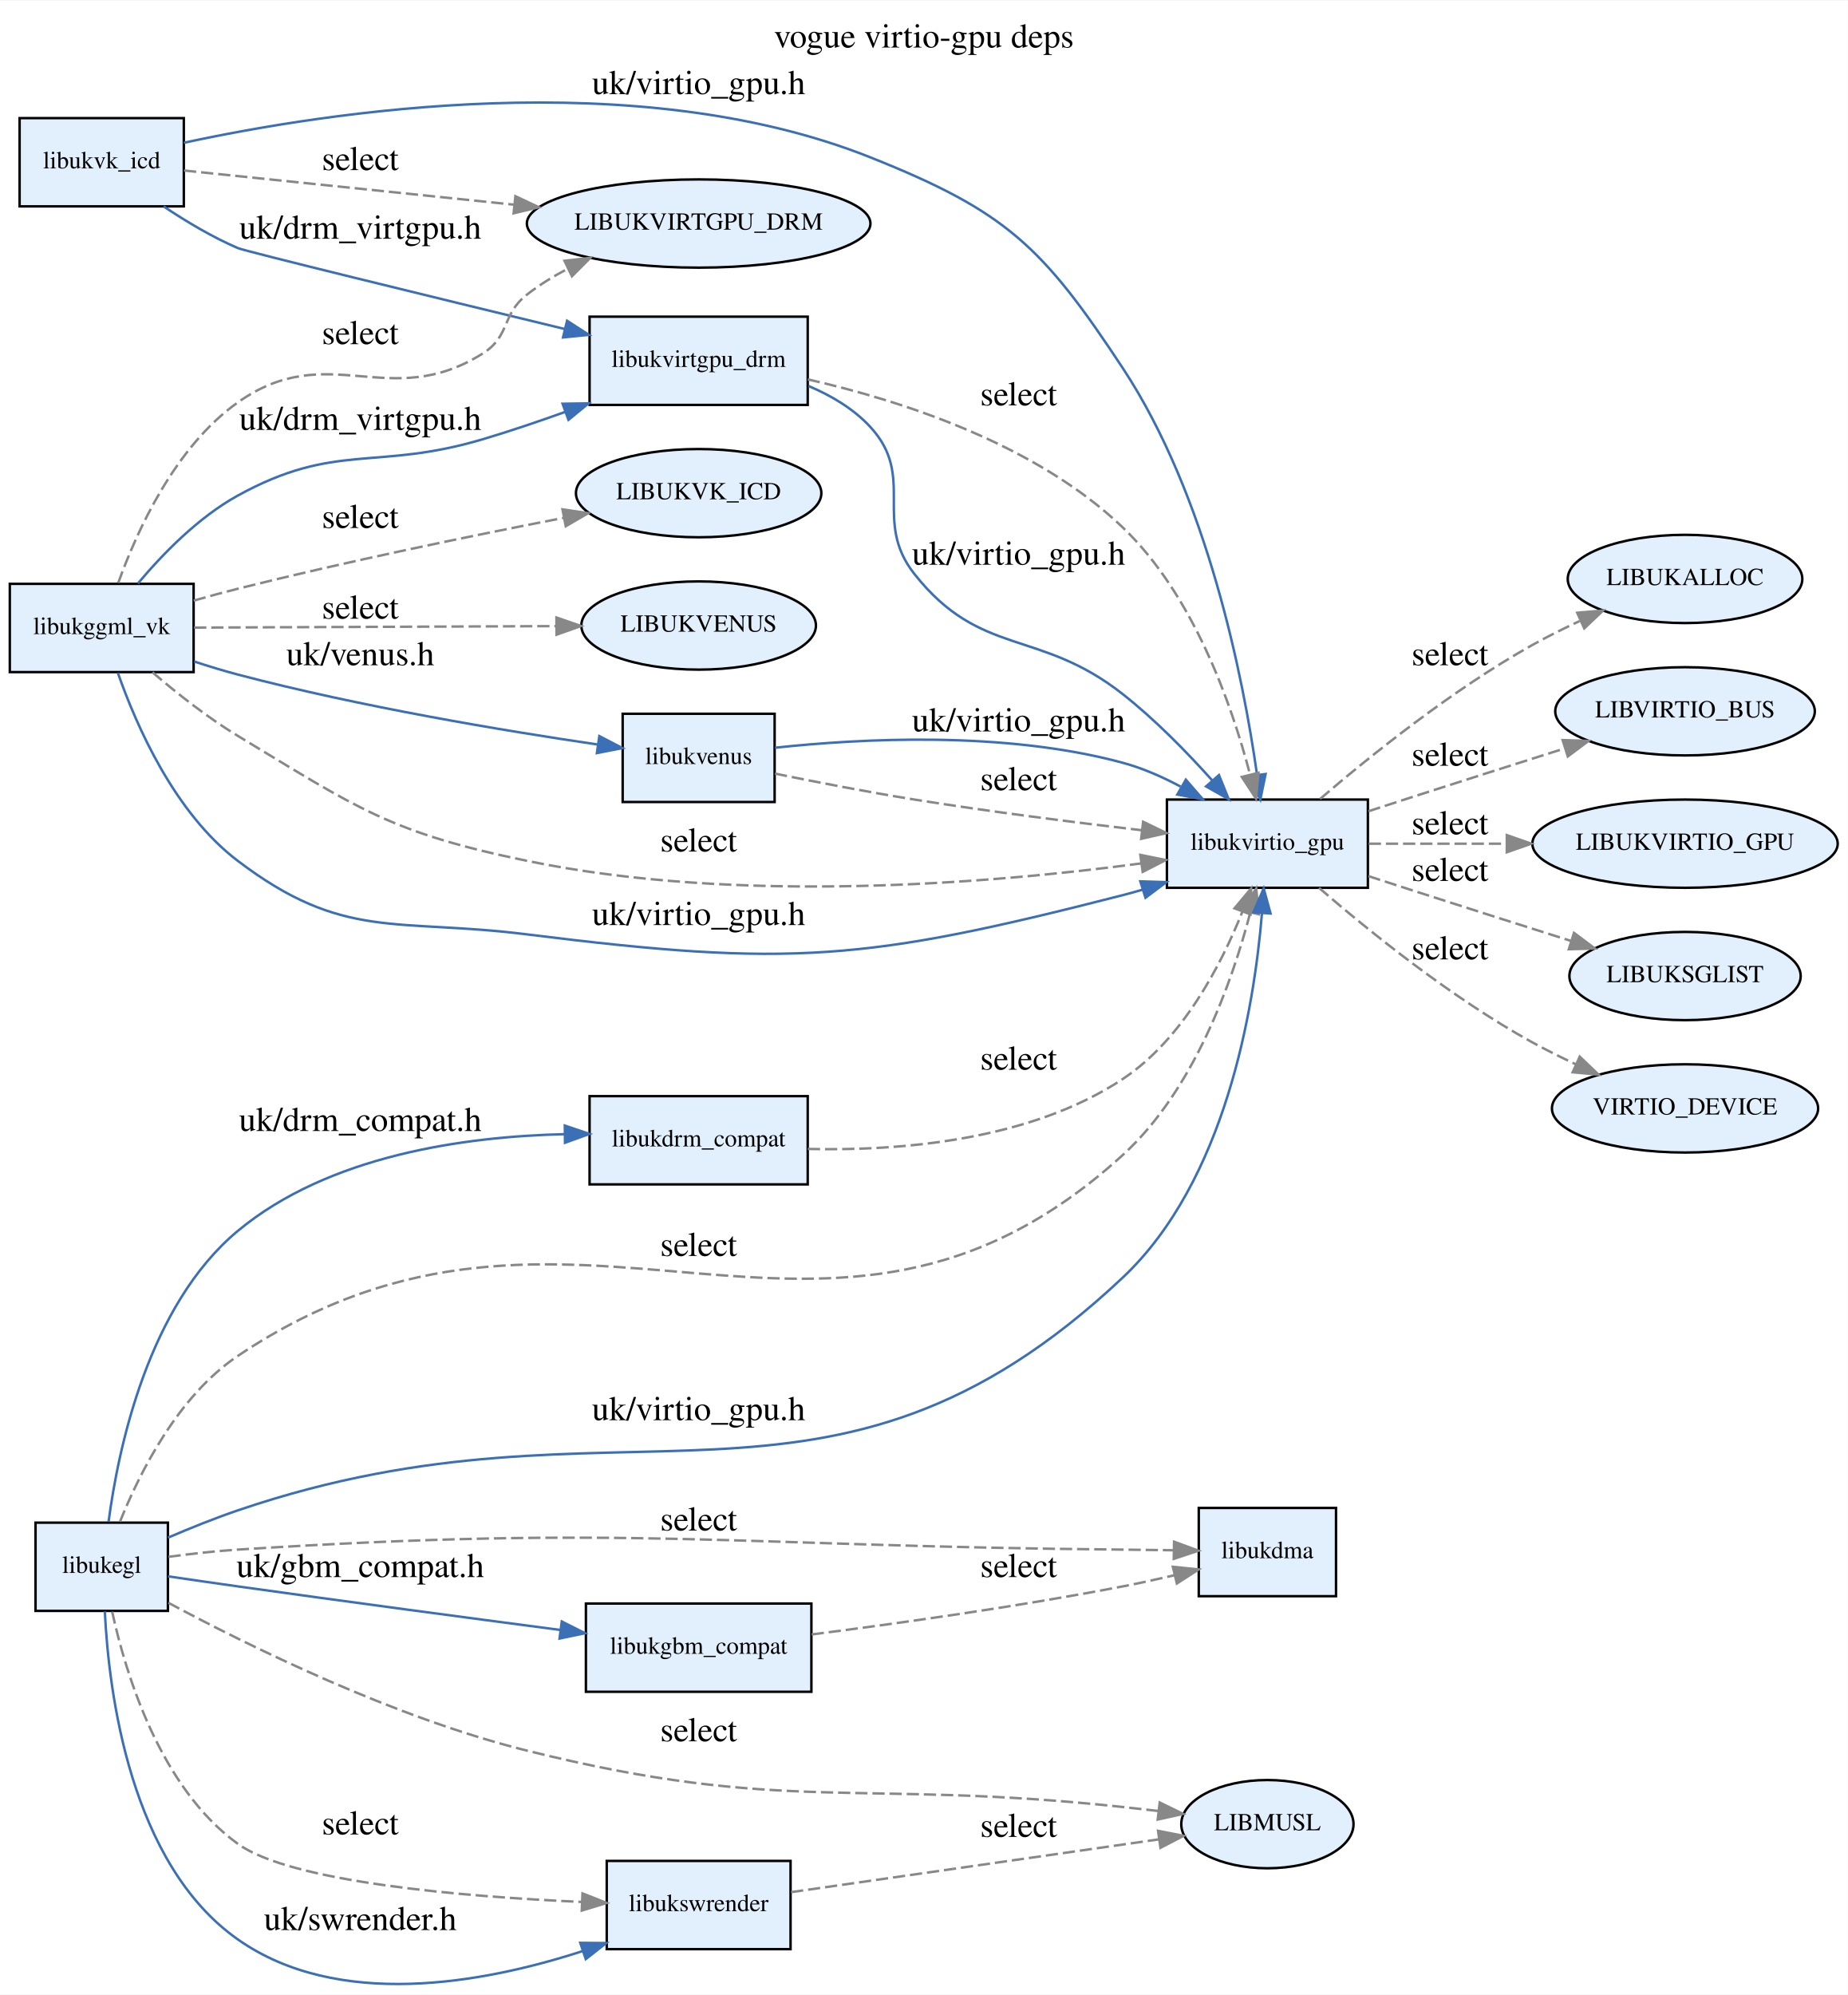
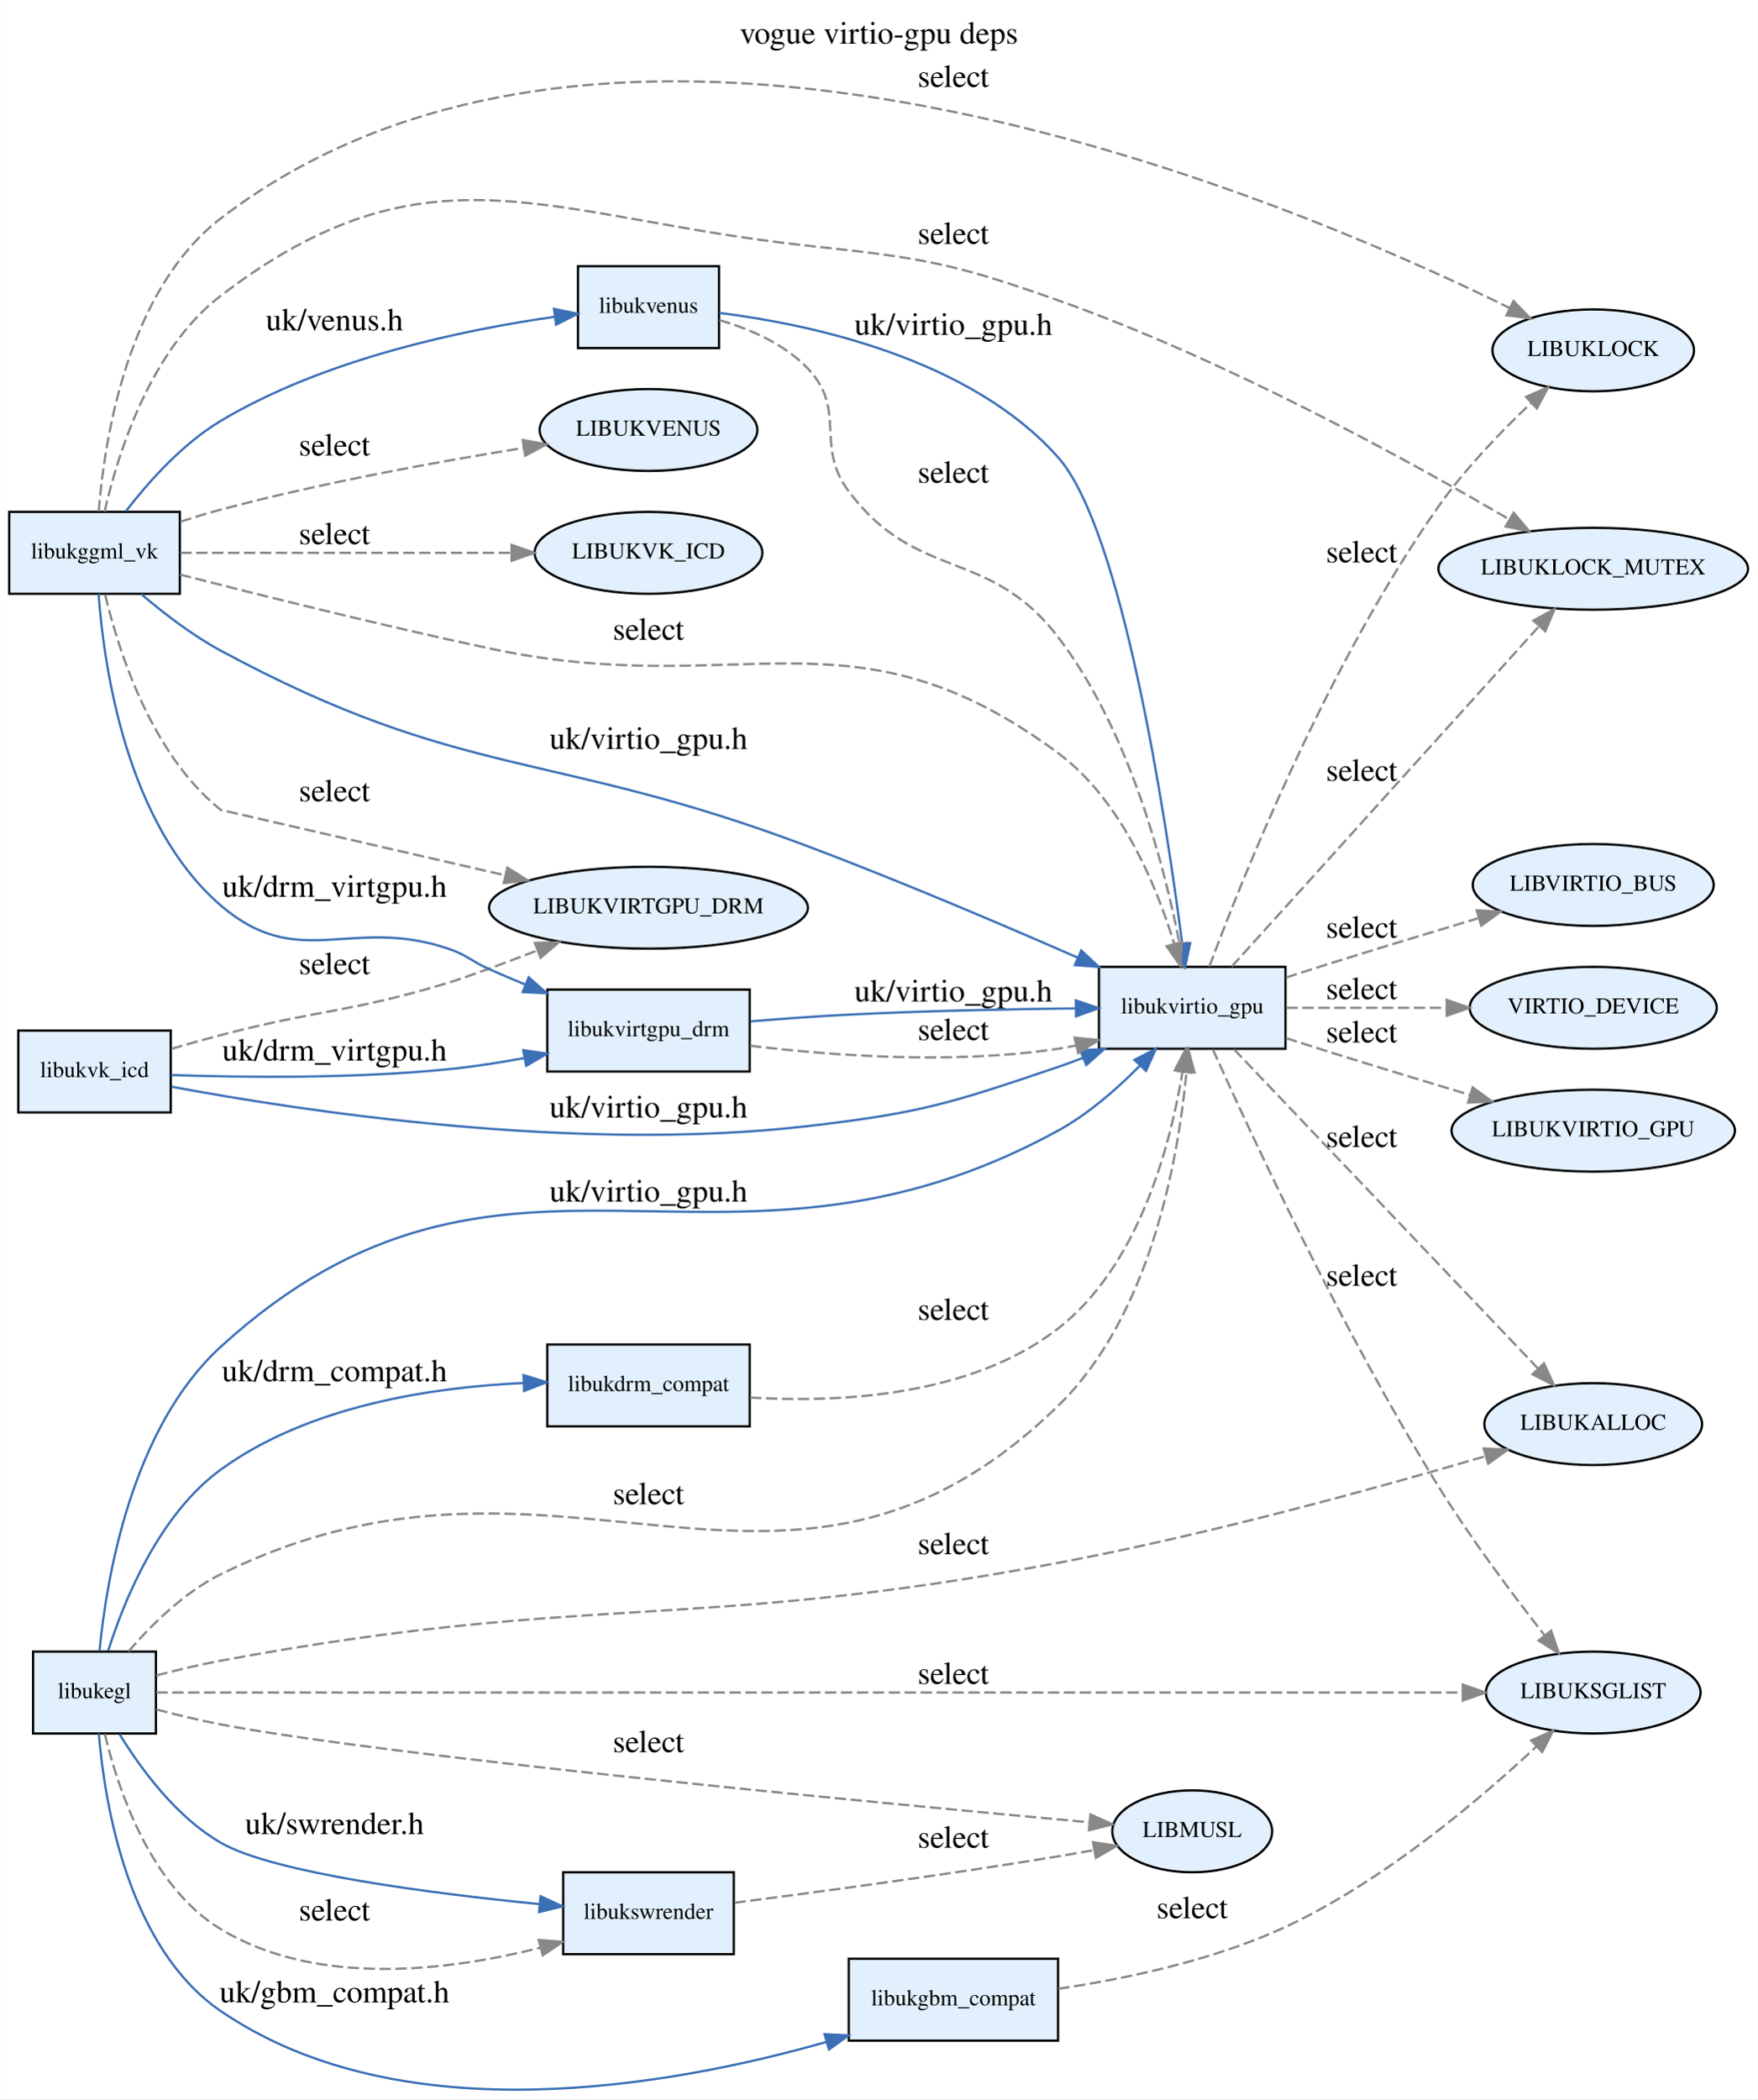
- <svg xmlns="http://www.w3.org/2000/svg" width="754pt" height="814pt" viewBox="0.00 0.00 753.90 813.51">
-   <g id="graph0" class="graph" transform="scale(1 1) rotate(0) translate(4 809.51)">
-     <polygon fill="white" stroke="transparent" points="-4,4 -4,-809.51 749.9,-809.51 749.9,4 -4,4" />
-     <text text-anchor="middle" x="372.95" y="-790.31" font-family="Times,serif" font-size="14.00">vogue virtio-gpu deps</text>
+ <svg xmlns="http://www.w3.org/2000/svg" width="773pt" height="923pt" viewBox="0.00 0.00 772.67 922.72">
+   <g id="graph0" class="graph" transform="scale(1 1) rotate(0) translate(4 918.72)">
+     <polygon fill="white" stroke="transparent" points="-4,4 -4,-918.72 768.67,-918.72 768.67,4 -4,4" />
+     <text text-anchor="middle" x="382.34" y="-899.52" font-family="Times,serif" font-size="14.00">vogue virtio-gpu deps</text>
    <g id="node1" class="node">
-       <polygon fill="#e2f0fd" stroke="black" points="312.05,-518.51 250.05,-518.51 250.05,-482.51 312.05,-482.51 312.05,-518.51" />
-       <text text-anchor="middle" x="281.05" y="-498.01" font-family="Times,serif" font-size="10.00">libukvenus</text>
+       <polygon fill="#e2f0fd" stroke="black" points="561.1,-493.72 479.1,-493.72 479.1,-457.72 561.1,-457.72 561.1,-493.72" />
+       <text text-anchor="middle" x="520.1" y="-473.22" font-family="Times,serif" font-size="10.00">libukvirtio_gpu</text>
+     </g>
+     <g id="node9" class="node">
+       <ellipse fill="#e2f0fd" stroke="black" cx="696.39" cy="-668.72" rx="68.07" ry="18" />
+       <text text-anchor="middle" x="696.39" y="-666.22" font-family="Times,serif" font-size="10.00">LIBUKLOCK_MUTEX</text>
+     </g>
+     <g id="edge23" class="edge">
+       <path fill="none" stroke="#888888" stroke-dasharray="5,2" d="M537.5,-493.88C568.67,-528.39 636.54,-603.56 672.3,-643.15" />
+       <polygon fill="#888888" stroke="#888888" points="670.11,-645.96 679.41,-651.03 675.31,-641.26 670.11,-645.96" />
+       <text text-anchor="middle" x="594.6" y="-575.52" font-family="Times,serif" font-size="14.00">select</text>
+     </g>
+     <g id="node10" class="node">
+       <ellipse fill="#e2f0fd" stroke="black" cx="696.39" cy="-764.72" rx="44.3" ry="18" />
+       <text text-anchor="middle" x="696.39" y="-762.22" font-family="Times,serif" font-size="10.00">LIBUKLOCK</text>
+     </g>
+     <g id="edge22" class="edge">
+       <path fill="none" stroke="#888888" stroke-dasharray="5,2" d="M527.64,-493.89C542.18,-532.94 579.74,-626.92 628.1,-695.72 639.85,-712.43 655.69,-728.89 669.05,-741.54" />
+       <polygon fill="#888888" stroke="#888888" points="666.86,-744.29 676.58,-748.52 671.62,-739.15 666.86,-744.29" />
+       <text text-anchor="middle" x="594.6" y="-671.52" font-family="Times,serif" font-size="14.00">select</text>
+     </g>
+     <g id="node12" class="node">
+       <ellipse fill="#e2f0fd" stroke="black" cx="696.39" cy="-174.72" rx="47.19" ry="18" />
+       <text text-anchor="middle" x="696.39" y="-172.22" font-family="Times,serif" font-size="10.00">LIBUKSGLIST</text>
+     </g>
+     <g id="edge20" class="edge">
+       <path fill="none" stroke="#888888" stroke-dasharray="5,2" d="M529.15,-457.48C545.81,-420.35 586.02,-333.75 628.1,-265.72 642.4,-242.6 660.9,-217.89 674.88,-200.06" />
+       <polygon fill="#888888" stroke="#888888" points="677.88,-201.91 681.34,-191.9 672.39,-197.57 677.88,-201.91" />
+       <text text-anchor="middle" x="594.6" y="-353.52" font-family="Times,serif" font-size="14.00">select</text>
+     </g>
+     <g id="node14" class="node">
+       <ellipse fill="#e2f0fd" stroke="black" cx="696.39" cy="-292.72" rx="47.86" ry="18" />
+       <text text-anchor="middle" x="696.39" y="-290.22" font-family="Times,serif" font-size="10.00">LIBUKALLOC</text>
+     </g>
+     <g id="edge21" class="edge">
+       <path fill="none" stroke="#888888" stroke-dasharray="5,2" d="M538.45,-457.5C569.96,-424.42 636.61,-354.44 672.06,-317.21" />
+       <polygon fill="#888888" stroke="#888888" points="674.77,-319.45 679.13,-309.79 669.7,-314.62 674.77,-319.45" />
+       <text text-anchor="middle" x="594.6" y="-414.52" font-family="Times,serif" font-size="14.00">select</text>
    </g>
    <g id="node15" class="node">
-       <polygon fill="#e2f0fd" stroke="black" points="554.1,-483.51 472.1,-483.51 472.1,-447.51 554.1,-447.51 554.1,-483.51" />
-       <text text-anchor="middle" x="513.1" y="-463.01" font-family="Times,serif" font-size="10.00">libukvirtio_gpu</text>
+       <ellipse fill="#e2f0fd" stroke="black" cx="696.39" cy="-421.72" rx="62.3" ry="18" />
+       <text text-anchor="middle" x="696.39" y="-419.22" font-family="Times,serif" font-size="10.00">LIBUKVIRTIO_GPU</text>
+     </g>
+     <g id="edge17" class="edge">
+       <path fill="none" stroke="#888888" stroke-dasharray="5,2" d="M561.31,-462.41C567.27,-460.48 573.34,-458.53 579.1,-456.72 599.66,-450.26 622.35,-443.38 642.18,-437.44" />
+       <polygon fill="#888888" stroke="#888888" points="643.38,-440.73 651.96,-434.52 641.38,-434.03 643.38,-440.73" />
+       <text text-anchor="middle" x="594.6" y="-460.52" font-family="Times,serif" font-size="14.00">select</text>
+     </g>
+     <g id="node19" class="node">
+       <ellipse fill="#e2f0fd" stroke="black" cx="696.39" cy="-529.72" rx="52.96" ry="18" />
+       <text text-anchor="middle" x="696.39" y="-527.22" font-family="Times,serif" font-size="10.00">LIBVIRTIO_BUS</text>
+     </g>
+     <g id="edge19" class="edge">
+       <path fill="none" stroke="#888888" stroke-dasharray="5,2" d="M561.31,-489.03C567.27,-490.96 573.34,-492.91 579.1,-494.72 600.97,-501.59 625.23,-508.94 645.91,-515.12" />
+       <polygon fill="#888888" stroke="#888888" points="645.17,-518.55 655.75,-518.05 647.17,-511.84 645.17,-518.55" />
+       <text text-anchor="middle" x="594.6" y="-506.52" font-family="Times,serif" font-size="14.00">select</text>
+     </g>
+     <g id="node20" class="node">
+       <ellipse fill="#e2f0fd" stroke="black" cx="696.39" cy="-475.72" rx="54.31" ry="18" />
+       <text text-anchor="middle" x="696.39" y="-473.22" font-family="Times,serif" font-size="10.00">VIRTIO_DEVICE</text>
+     </g>
+     <g id="edge18" class="edge">
+       <path fill="none" stroke="#888888" stroke-dasharray="5,2" d="M561.52,-475.72C582.37,-475.72 608.28,-475.72 631.74,-475.72" />
+       <polygon fill="#888888" stroke="#888888" points="631.97,-479.22 641.97,-475.72 631.97,-472.22 631.97,-479.22" />
+       <text text-anchor="middle" x="594.6" y="-479.52" font-family="Times,serif" font-size="14.00">select</text>
+     </g>
+     <g id="node2" class="node">
+       <ellipse fill="#e2f0fd" stroke="black" cx="520.1" cy="-113.72" rx="35.14" ry="18" />
+       <text text-anchor="middle" x="520.1" y="-111.22" font-family="Times,serif" font-size="10.00">LIBMUSL</text>
+     </g>
+     <g id="node3" class="node">
+       <polygon fill="#e2f0fd" stroke="black" points="461.1,-57.72 369.1,-57.72 369.1,-21.72 461.1,-21.72 461.1,-57.72" />
+       <text text-anchor="middle" x="415.1" y="-37.22" font-family="Times,serif" font-size="10.00">libukgbm_compat</text>
+     </g>
+     <g id="edge7" class="edge">
+       <path fill="none" stroke="#888888" stroke-dasharray="5,2" d="M461.19,-44.52C490.67,-48.87 529.44,-56.98 561.1,-71.72 604.07,-91.73 646.21,-127.42 671.5,-151.08" />
+       <polygon fill="#888888" stroke="#888888" points="669.13,-153.66 678.79,-158.01 673.95,-148.58 669.13,-153.66" />
+       <text text-anchor="middle" x="520.1" y="-75.52" font-family="Times,serif" font-size="14.00">select</text>
+     </g>
+     <g id="node4" class="node">
+       <polygon fill="#e2f0fd" stroke="black" points="325.55,-327.72 236.55,-327.72 236.55,-291.72 325.55,-291.72 325.55,-327.72" />
+       <text text-anchor="middle" x="281.05" y="-307.22" font-family="Times,serif" font-size="10.00">libukdrm_compat</text>
+     </g>
+     <g id="edge1" class="edge">
+       <path fill="none" stroke="#888888" stroke-dasharray="5,2" d="M325.72,-304.4C365.13,-302.03 422.66,-304.91 461.1,-334.72 496.43,-362.12 510.39,-414.74 515.8,-447.38" />
+       <polygon fill="#888888" stroke="#888888" points="512.39,-448.24 517.32,-457.61 519.31,-447.21 512.39,-448.24" />
+       <text text-anchor="middle" x="415.1" y="-338.52" font-family="Times,serif" font-size="14.00">select</text>
+     </g>
+     <g id="node5" class="node">
+       <polygon fill="#e2f0fd" stroke="black" points="71,-465.72 4,-465.72 4,-429.72 71,-429.72 71,-465.72" />
+       <text text-anchor="middle" x="37.5" y="-445.22" font-family="Times,serif" font-size="10.00">libukvk_icd</text>
+     </g>
+     <g id="edge35" class="edge">
+       <path fill="none" stroke="#3b6fb6" d="M71.44,-441.03C128.52,-430.37 249.46,-411.87 351.1,-423.72 401,-429.54 413.52,-433.6 461.1,-449.72 464.66,-450.92 468.29,-452.27 471.92,-453.69" />
+       <polygon fill="#3b6fb6" stroke="#3b6fb6" points="470.87,-457.05 481.45,-457.61 473.53,-450.57 470.87,-457.05" />
+       <text text-anchor="middle" x="281.05" y="-427.52" font-family="Times,serif" font-size="14.00">uk/virtio_gpu.h</text>
+     </g>
+     <g id="node6" class="node">
+       <polygon fill="#e2f0fd" stroke="black" points="325.55,-483.72 236.55,-483.72 236.55,-447.72 325.55,-447.72 325.55,-483.72" />
+       <text text-anchor="middle" x="281.05" y="-463.22" font-family="Times,serif" font-size="10.00">libukvirtgpu_drm</text>
+     </g>
+     <g id="edge34" class="edge">
+       <path fill="none" stroke="#3b6fb6" d="M71.15,-446.17C102.48,-445.1 151.1,-444.53 193,-448.72 203.91,-449.81 215.49,-451.61 226.51,-453.64" />
+       <polygon fill="#3b6fb6" stroke="#3b6fb6" points="225.97,-457.1 236.45,-455.55 227.29,-450.23 225.97,-457.1" />
+       <text text-anchor="middle" x="143" y="-452.52" font-family="Times,serif" font-size="14.00">uk/drm_virtgpu.h</text>
+     </g>
+     <g id="node17" class="node">
+       <ellipse fill="#e2f0fd" stroke="black" cx="281.05" cy="-519.72" rx="70.1" ry="18" />
+       <text text-anchor="middle" x="281.05" y="-517.22" font-family="Times,serif" font-size="10.00">LIBUKVIRTGPU_DRM</text>
+     </g>
+     <g id="edge24" class="edge">
+       <path fill="none" stroke="#888888" stroke-dasharray="5,2" d="M71.27,-457.68C78.41,-459.76 85.94,-461.87 93,-463.72 137.12,-475.26 149.35,-473.5 193,-486.72 200.88,-489.11 216.27,-494.82 231.95,-500.83" />
+       <polygon fill="#888888" stroke="#888888" points="231.09,-504.25 241.68,-504.59 233.61,-497.72 231.09,-504.25" />
+       <text text-anchor="middle" x="143" y="-490.52" font-family="Times,serif" font-size="14.00">select</text>
+     </g>
+     <g id="edge16" class="edge">
+       <path fill="none" stroke="#888888" stroke-dasharray="5,2" d="M325.72,-459.05C362.13,-454.62 415.26,-450.77 461.1,-457.72 463.75,-458.12 466.44,-458.62 469.14,-459.19" />
+       <polygon fill="#888888" stroke="#888888" points="468.36,-462.6 478.9,-461.55 470,-455.8 468.36,-462.6" />
+       <text text-anchor="middle" x="415.1" y="-461.52" font-family="Times,serif" font-size="14.00">select</text>
+     </g>
+     <g id="edge33" class="edge">
+       <path fill="none" stroke="#3b6fb6" d="M325.86,-469.76C339.68,-470.9 355.02,-472.01 369.1,-472.72 402.23,-474.38 439.52,-475.13 468.64,-475.47" />
+       <polygon fill="#3b6fb6" stroke="#3b6fb6" points="468.93,-478.97 478.97,-475.57 469.01,-471.97 468.93,-478.97" />
+       <text text-anchor="middle" x="415.1" y="-478.52" font-family="Times,serif" font-size="14.00">uk/virtio_gpu.h</text>
+     </g>
+     <g id="node7" class="node">
+       <ellipse fill="#e2f0fd" stroke="black" cx="281.05" cy="-729.72" rx="47.86" ry="18" />
+       <text text-anchor="middle" x="281.05" y="-727.22" font-family="Times,serif" font-size="10.00">LIBUKVENUS</text>
+     </g>
+     <g id="node8" class="node">
+       <polygon fill="#e2f0fd" stroke="black" points="312.05,-801.72 250.05,-801.72 250.05,-765.72 312.05,-765.72 312.05,-801.72" />
+       <text text-anchor="middle" x="281.05" y="-781.22" font-family="Times,serif" font-size="10.00">libukvenus</text>
+     </g>
+     <g id="edge15" class="edge">
+       <path fill="none" stroke="#888888" stroke-dasharray="5,2" d="M312.19,-778.04C325.67,-774.1 340.82,-767.54 351.1,-756.72 368.53,-738.38 353.95,-722.98 369.1,-702.72 398.94,-662.84 430.86,-678.3 461.1,-638.72 492.42,-597.73 507.82,-538.38 514.57,-503.75" />
+       <polygon fill="#888888" stroke="#888888" points="518.02,-504.32 516.39,-493.85 511.14,-503.05 518.02,-504.32" />
+       <text text-anchor="middle" x="415.1" y="-706.52" font-family="Times,serif" font-size="14.00">select</text>
+     </g>
+     <g id="edge32" class="edge">
+       <path fill="none" stroke="#3b6fb6" d="M312.23,-781.18C352.27,-776.16 422.37,-761.31 461.1,-717.72 489.27,-686.01 508.35,-560.59 515.71,-503.85" />
+       <polygon fill="#3b6fb6" stroke="#3b6fb6" points="519.2,-504.14 516.99,-493.78 512.26,-503.26 519.2,-504.14" />
+       <text text-anchor="middle" x="415.1" y="-771.52" font-family="Times,serif" font-size="14.00">uk/virtio_gpu.h</text>
+     </g>
+     <g id="node11" class="node">
+       <polygon fill="#e2f0fd" stroke="black" points="75,-693.72 0,-693.72 0,-657.72 75,-657.72 75,-693.72" />
+       <text text-anchor="middle" x="37.5" y="-673.22" font-family="Times,serif" font-size="10.00">libukggml_vk</text>
+     </g>
+     <g id="edge9" class="edge">
+       <path fill="none" stroke="#888888" stroke-dasharray="5,2" d="M75.04,-666.18C109.86,-657.25 163.83,-643.79 211,-633.72 321.53,-610.12 370.28,-654.98 461.1,-587.72 488.75,-567.24 504.31,-529.7 512.2,-503.77" />
+       <polygon fill="#888888" stroke="#888888" points="515.58,-504.69 514.95,-494.12 508.85,-502.78 515.58,-504.69" />
+       <text text-anchor="middle" x="281.05" y="-637.52" font-family="Times,serif" font-size="14.00">select</text>
+     </g>
+     <g id="edge29" class="edge">
+       <path fill="none" stroke="#3b6fb6" d="M58.03,-657.59C67.93,-649.14 80.48,-639.47 93,-632.72 199.41,-575.3 237.97,-589.4 351.1,-546.72 391.41,-531.51 436.33,-512.41 469.58,-497.85" />
+       <polygon fill="#3b6fb6" stroke="#3b6fb6" points="471.32,-500.91 479.06,-493.68 468.5,-494.5 471.32,-500.91" />
+       <text text-anchor="middle" x="281.05" y="-589.52" font-family="Times,serif" font-size="14.00">uk/virtio_gpu.h</text>
+     </g>
+     <g id="edge30" class="edge">
+       <path fill="none" stroke="#3b6fb6" d="M39.27,-657.69C41.68,-625.04 51.69,-556.24 93,-520.72 127.3,-491.22 150.14,-516.2 193,-501.72 201.47,-498.86 202.83,-496.35 211,-492.72 216.07,-490.47 221.4,-488.2 226.74,-486" />
+       <polygon fill="#3b6fb6" stroke="#3b6fb6" points="228.38,-489.12 236.34,-482.12 225.75,-482.63 228.38,-489.12" />
+       <text text-anchor="middle" x="143" y="-524.52" font-family="Times,serif" font-size="14.00">uk/drm_virtgpu.h</text>
+     </g>
+     <g id="edge8" class="edge">
+       <path fill="none" stroke="#888888" stroke-dasharray="5,2" d="M75.21,-689.36C81.11,-691.31 87.19,-693.17 93,-694.72 137.21,-706.49 188.32,-715.77 225.94,-721.81" />
+       <polygon fill="#888888" stroke="#888888" points="225.75,-725.32 236.17,-723.42 226.84,-718.41 225.75,-725.32" />
+       <text text-anchor="middle" x="143" y="-718.52" font-family="Times,serif" font-size="14.00">select</text>
+     </g>
+     <g id="edge31" class="edge">
+       <path fill="none" stroke="#3b6fb6" d="M51.28,-693.99C61.23,-706.91 76.16,-723.65 93,-733.72 138.95,-761.19 200.13,-773.83 239.8,-779.47" />
+       <polygon fill="#3b6fb6" stroke="#3b6fb6" points="239.51,-782.96 249.89,-780.81 240.44,-776.02 239.51,-782.96" />
+       <text text-anchor="middle" x="143" y="-773.52" font-family="Times,serif" font-size="14.00">uk/venus.h</text>
+     </g>
+     <g id="edge13" class="edge">
+       <path fill="none" stroke="#888888" stroke-dasharray="5,2" d="M41.92,-693.81C47.72,-719.23 62.03,-765.04 93,-788.72 184.45,-858.66 236.64,-823.06 351.1,-810.72 400.85,-805.36 413.94,-803.44 461.1,-786.72 534.59,-760.67 614.57,-716.69 659.49,-690.41" />
+       <polygon fill="#888888" stroke="#888888" points="661.42,-693.33 668.26,-685.24 657.87,-687.3 661.42,-693.33" />
+       <text text-anchor="middle" x="415.1" y="-811.52" font-family="Times,serif" font-size="14.00">select</text>
    </g>
    <g id="edge12" class="edge">
-       <path fill="none" stroke="#888888" stroke-dasharray="5,2" d="M312.18,-494.1C328.9,-490.68 350.1,-486.56 369.1,-483.51 399.77,-478.59 434.32,-474.21 461.78,-471" />
-       <polygon fill="#888888" stroke="#888888" points="462.4,-474.45 471.93,-469.83 461.6,-467.5 462.4,-474.45" />
-       <text text-anchor="middle" x="411.6" y="-487.31" font-family="Times,serif" font-size="14.00">select</text>
+       <path fill="none" stroke="#888888" stroke-dasharray="5,2" d="M39.34,-693.97C41.88,-725.86 52.08,-791.33 93,-822.72 267.23,-956.38 558.5,-833.13 659.56,-783.38" />
+       <polygon fill="#888888" stroke="#888888" points="661.35,-786.4 668.73,-778.8 658.22,-780.13 661.35,-786.4" />
+       <text text-anchor="middle" x="415.1" y="-880.52" font-family="Times,serif" font-size="14.00">select</text>
+     </g>
+     <g id="node16" class="node">
+       <ellipse fill="#e2f0fd" stroke="black" cx="281.05" cy="-675.72" rx="50.07" ry="18" />
+       <text text-anchor="middle" x="281.05" y="-673.22" font-family="Times,serif" font-size="10.00">LIBUKVK_ICD</text>
+     </g>
+     <g id="edge11" class="edge">
+       <path fill="none" stroke="#888888" stroke-dasharray="5,2" d="M75.19,-675.72C113.84,-675.72 175.3,-675.72 220.83,-675.72" />
+       <polygon fill="#888888" stroke="#888888" points="220.87,-679.22 230.87,-675.72 220.87,-672.22 220.87,-679.22" />
+       <text text-anchor="middle" x="143" y="-679.52" font-family="Times,serif" font-size="14.00">select</text>
+     </g>
+     <g id="edge10" class="edge">
+       <path fill="none" stroke="#888888" stroke-dasharray="5,2" d="M42.16,-657.38C48.19,-632.09 62.7,-586.91 93,-562.72 93,-562.72 163.55,-546.5 217.99,-533.99" />
+       <polygon fill="#888888" stroke="#888888" points="218.99,-537.35 227.95,-531.7 217.42,-530.53 218.99,-537.35" />
+       <text text-anchor="middle" x="143" y="-566.52" font-family="Times,serif" font-size="14.00">select</text>
+     </g>
+     <g id="node13" class="node">
+       <polygon fill="#e2f0fd" stroke="black" points="64.5,-192.72 10.5,-192.72 10.5,-156.72 64.5,-156.72 64.5,-192.72" />
+       <text text-anchor="middle" x="37.5" y="-172.22" font-family="Times,serif" font-size="10.00">libukegl</text>
+     </g>
+     <g id="edge2" class="edge">
+       <path fill="none" stroke="#888888" stroke-dasharray="5,2" d="M52.47,-192.83C62.46,-204.44 76.94,-218.77 93,-226.72 242.55,-300.76 341.43,-184.42 461.1,-300.72 501.8,-340.28 513.95,-409 517.57,-447.5" />
+       <polygon fill="#888888" stroke="#888888" points="514.08,-447.83 518.38,-457.51 521.06,-447.26 514.08,-447.83" />
+       <text text-anchor="middle" x="281.05" y="-257.52" font-family="Times,serif" font-size="14.00">select</text>
+     </g>
+     <g id="edge26" class="edge">
+       <path fill="none" stroke="#3b6fb6" d="M39.68,-192.91C42.75,-224.83 53.75,-290.92 93,-326.72 217.82,-440.59 312.92,-340.55 461.1,-421.72 474.37,-428.99 486.94,-439.98 496.97,-450.15" />
+       <polygon fill="#3b6fb6" stroke="#3b6fb6" points="494.69,-452.83 504.11,-457.69 499.78,-448.02 494.69,-452.83" />
+       <text text-anchor="middle" x="281.05" y="-390.52" font-family="Times,serif" font-size="14.00">uk/virtio_gpu.h</text>
+     </g>
+     <g id="edge6" class="edge">
+       <path fill="none" stroke="#888888" stroke-dasharray="5,2" d="M64.68,-167.29C73.61,-164.94 83.69,-162.5 93,-160.72 165.48,-146.86 381.38,-126.27 474.99,-117.69" />
+       <polygon fill="#888888" stroke="#888888" points="475.35,-121.17 484.99,-116.78 474.71,-114.2 475.35,-121.17" />
+       <text text-anchor="middle" x="281.05" y="-148.52" font-family="Times,serif" font-size="14.00">select</text>
+     </g>
+     <g id="edge25" class="edge">
+       <path fill="none" stroke="#3b6fb6" d="M39.38,-156.69C41.99,-125.59 52.31,-62.55 93,-34.72 172.4,19.57 290.6,-1.58 359.26,-21.15" />
+       <polygon fill="#3b6fb6" stroke="#3b6fb6" points="358.44,-24.56 369.02,-24.02 360.41,-17.84 358.44,-24.56" />
+       <text text-anchor="middle" x="143" y="-38.52" font-family="Times,serif" font-size="14.00">uk/gbm_compat.h</text>
+     </g>
+     <g id="edge28" class="edge">
+       <path fill="none" stroke="#3b6fb6" d="M43.51,-193.08C50.63,-215.55 65.93,-253.01 93,-272.72 131.53,-300.77 185.88,-308.97 226.07,-310.78" />
+       <polygon fill="#3b6fb6" stroke="#3b6fb6" points="226.12,-314.28 236.23,-311.12 226.35,-307.29 226.12,-314.28" />
+       <text text-anchor="middle" x="143" y="-311.52" font-family="Times,serif" font-size="14.00">uk/drm_compat.h</text>
+     </g>
+     <g id="edge3" class="edge">
+       <path fill="none" stroke="#888888" stroke-dasharray="5,2" d="M64.66,-174.72C161.75,-174.72 502.88,-174.72 638.84,-174.72" />
+       <polygon fill="#888888" stroke="#888888" points="639.04,-178.22 649.04,-174.72 639.04,-171.22 639.04,-178.22" />
+       <text text-anchor="middle" x="415.1" y="-178.52" font-family="Times,serif" font-size="14.00">select</text>
+     </g>
+     <g id="edge4" class="edge">
+       <path fill="none" stroke="#888888" stroke-dasharray="5,2" d="M64.67,-182.21C73.6,-184.56 83.68,-186.99 93,-188.72 254.94,-218.83 299.21,-201.34 461.1,-231.72 527.1,-244.11 601.98,-264.79 648.94,-278.59" />
+       <polygon fill="#888888" stroke="#888888" points="648.23,-282.03 658.82,-281.51 650.22,-275.32 648.23,-282.03" />
+       <text text-anchor="middle" x="415.1" y="-235.52" font-family="Times,serif" font-size="14.00">select</text>
+     </g>
+     <g id="node18" class="node">
+       <polygon fill="#e2f0fd" stroke="black" points="318.55,-95.72 243.55,-95.72 243.55,-59.72 318.55,-59.72 318.55,-95.72" />
+       <text text-anchor="middle" x="281.05" y="-75.22" font-family="Times,serif" font-size="10.00">libukswrender</text>
+     </g>
+     <g id="edge5" class="edge">
+       <path fill="none" stroke="#888888" stroke-dasharray="5,2" d="M42.05,-156.46C47.89,-131.96 62.13,-89.4 93,-70.72 135.29,-45.13 193.37,-52.42 233.53,-62.56" />
+       <polygon fill="#888888" stroke="#888888" points="232.77,-65.98 243.34,-65.17 234.58,-59.21 232.77,-65.98" />
+       <text text-anchor="middle" x="143" y="-74.52" font-family="Times,serif" font-size="14.00">select</text>
    </g>
    <g id="edge27" class="edge">
-       <path fill="none" stroke="#3b6fb6" d="M312.2,-504.65C347.05,-508.41 405.81,-511.59 454.1,-498.51 462.12,-496.34 470.2,-492.79 477.67,-488.81" />
-       <polygon fill="#3b6fb6" stroke="#3b6fb6" points="479.83,-491.62 486.77,-483.61 476.35,-485.54 479.83,-491.62" />
-       <text text-anchor="middle" x="411.6" y="-511.31" font-family="Times,serif" font-size="14.00">uk/virtio_gpu.h</text>
-     </g>
-     <g id="node2" class="node">
-       <polygon fill="#e2f0fd" stroke="black" points="71,-761.51 4,-761.51 4,-725.51 71,-725.51 71,-761.51" />
-       <text text-anchor="middle" x="37.5" y="-741.01" font-family="Times,serif" font-size="10.00">libukvk_icd</text>
-     </g>
-     <g id="node4" class="node">
-       <polygon fill="#e2f0fd" stroke="black" points="325.55,-680.51 236.55,-680.51 236.55,-644.51 325.55,-644.51 325.55,-680.51" />
-       <text text-anchor="middle" x="281.05" y="-660.01" font-family="Times,serif" font-size="10.00">libukvirtgpu_drm</text>
-     </g>
-     <g id="edge29" class="edge">
-       <path fill="none" stroke="#3b6fb6" d="M62.77,-725.49C71.88,-719.39 82.57,-712.99 93,-708.51 96.15,-707.15 172.28,-688.59 226.43,-675.47" />
-       <polygon fill="#3b6fb6" stroke="#3b6fb6" points="227.37,-678.84 236.27,-673.09 225.72,-672.04 227.37,-678.84" />
-       <text text-anchor="middle" x="143" y="-712.31" font-family="Times,serif" font-size="14.00">uk/drm_virtgpu.h</text>
-     </g>
-     <g id="node11" class="node">
-       <ellipse fill="#e2f0fd" stroke="black" cx="281.05" cy="-718.51" rx="70.1" ry="18" />
-       <text text-anchor="middle" x="281.05" y="-716.01" font-family="Times,serif" font-size="10.00">LIBUKVIRTGPU_DRM</text>
-     </g>
-     <g id="edge19" class="edge">
-       <path fill="none" stroke="#888888" stroke-dasharray="5,2" d="M71.08,-740.14C105.44,-736.58 160.74,-730.86 205.82,-726.19" />
-       <polygon fill="#888888" stroke="#888888" points="206.28,-729.66 215.86,-725.15 205.56,-722.7 206.28,-729.66" />
-       <text text-anchor="middle" x="143" y="-740.31" font-family="Times,serif" font-size="14.00">select</text>
-     </g>
-     <g id="edge30" class="edge">
-       <path fill="none" stroke="#3b6fb6" d="M71.02,-751.45C129.52,-764.1 255.32,-783.7 351.1,-745.51 406.5,-723.42 421.28,-709.3 454.1,-659.51 488.66,-607.08 503.23,-533.37 508.88,-493.6" />
-       <polygon fill="#3b6fb6" stroke="#3b6fb6" points="512.37,-493.93 510.22,-483.55 505.43,-493.01 512.37,-493.93" />
-       <text text-anchor="middle" x="281.05" y="-771.31" font-family="Times,serif" font-size="14.00">uk/virtio_gpu.h</text>
-     </g>
-     <g id="node3" class="node">
-       <ellipse fill="#e2f0fd" stroke="black" cx="281.05" cy="-554.51" rx="47.86" ry="18" />
-       <text text-anchor="middle" x="281.05" y="-552.01" font-family="Times,serif" font-size="10.00">LIBUKVENUS</text>
-     </g>
-     <g id="edge13" class="edge">
-       <path fill="none" stroke="#888888" stroke-dasharray="5,2" d="M325.58,-654.93C363.72,-646.26 418.49,-628.6 454.1,-594.51 482.85,-566.99 498.45,-522.6 506.02,-493.74" />
-       <polygon fill="#888888" stroke="#888888" points="509.46,-494.41 508.46,-483.87 502.66,-492.74 509.46,-494.41" />
-       <text text-anchor="middle" x="411.6" y="-644.31" font-family="Times,serif" font-size="14.00">select</text>
-     </g>
-     <g id="edge28" class="edge">
-       <path fill="none" stroke="#3b6fb6" d="M325.91,-652.21C335.23,-648.28 344.3,-642.89 351.1,-635.51 369.97,-615.04 351.82,-597.34 369.1,-575.51 396.17,-541.32 419.84,-553.48 454.1,-526.51 467.26,-516.15 480.25,-502.85 490.6,-491.31" />
-       <polygon fill="#3b6fb6" stroke="#3b6fb6" points="493.34,-493.49 497.31,-483.66 488.08,-488.87 493.34,-493.49" />
-       <text text-anchor="middle" x="411.6" y="-579.31" font-family="Times,serif" font-size="14.00">uk/virtio_gpu.h</text>
-     </g>
-     <g id="node5" class="node">
-       <ellipse fill="#e2f0fd" stroke="black" cx="281.05" cy="-608.51" rx="50.07" ry="18" />
-       <text text-anchor="middle" x="281.05" y="-606.01" font-family="Times,serif" font-size="10.00">LIBUKVK_ICD</text>
-     </g>
-     <g id="node6" class="node">
-       <ellipse fill="#e2f0fd" stroke="black" cx="683.5" cy="-573.51" rx="47.86" ry="18" />
-       <text text-anchor="middle" x="683.5" y="-571.01" font-family="Times,serif" font-size="10.00">LIBUKALLOC</text>
-     </g>
-     <g id="node7" class="node">
-       <ellipse fill="#e2f0fd" stroke="black" cx="683.5" cy="-519.51" rx="52.96" ry="18" />
-       <text text-anchor="middle" x="683.5" y="-517.01" font-family="Times,serif" font-size="10.00">LIBVIRTIO_BUS</text>
-     </g>
-     <g id="node8" class="node">
-       <polygon fill="#e2f0fd" stroke="black" points="75,-571.51 0,-571.51 0,-535.51 75,-535.51 75,-571.51" />
-       <text text-anchor="middle" x="37.5" y="-551.01" font-family="Times,serif" font-size="10.00">libukggml_vk</text>
-     </g>
-     <g id="edge26" class="edge">
-       <path fill="none" stroke="#3b6fb6" d="M75.2,-539.84C81.1,-537.9 87.19,-536.04 93,-534.51 142.89,-521.36 201.59,-511.6 239.74,-505.98" />
-       <polygon fill="#3b6fb6" stroke="#3b6fb6" points="240.53,-509.4 249.93,-504.51 239.53,-502.47 240.53,-509.4" />
-       <text text-anchor="middle" x="143" y="-538.31" font-family="Times,serif" font-size="14.00">uk/venus.h</text>
-     </g>
-     <g id="edge7" class="edge">
-       <path fill="none" stroke="#888888" stroke-dasharray="5,2" d="M75.19,-553.66C114.45,-553.82 177.25,-554.08 222.98,-554.27" />
-       <polygon fill="#888888" stroke="#888888" points="223.03,-557.77 233.05,-554.31 223.06,-550.77 223.03,-557.77" />
-       <text text-anchor="middle" x="143" y="-557.31" font-family="Times,serif" font-size="14.00">select</text>
-     </g>
-     <g id="edge25" class="edge">
-       <path fill="none" stroke="#3b6fb6" d="M52.3,-571.7C62.32,-583.64 76.9,-598.64 93,-607.51 132.95,-629.51 149.29,-617.5 193,-630.51 203.98,-633.78 215.58,-637.7 226.61,-641.66" />
-       <polygon fill="#3b6fb6" stroke="#3b6fb6" points="225.53,-644.99 236.13,-645.14 227.94,-638.42 225.53,-644.99" />
-       <text text-anchor="middle" x="143" y="-634.31" font-family="Times,serif" font-size="14.00">uk/drm_virtgpu.h</text>
-     </g>
-     <g id="edge10" class="edge">
-       <path fill="none" stroke="#888888" stroke-dasharray="5,2" d="M75.04,-564.67C81.02,-566.37 87.17,-568.05 93,-569.51 137.41,-580.64 188.31,-591.1 225.79,-598.39" />
-       <polygon fill="#888888" stroke="#888888" points="225.5,-601.9 235.98,-600.35 226.83,-595.02 225.5,-601.9" />
-       <text text-anchor="middle" x="143" y="-594.31" font-family="Times,serif" font-size="14.00">select</text>
-     </g>
-     <g id="edge9" class="edge">
-       <path fill="none" stroke="#888888" stroke-dasharray="5,2" d="M44.24,-571.88C51.85,-593.08 67.41,-627.36 93,-645.51 129.98,-671.72 154.66,-641.34 193,-665.51 204.28,-672.62 200.49,-681.31 211,-689.51 216.05,-693.44 221.7,-696.94 227.55,-700.02" />
-       <polygon fill="#888888" stroke="#888888" points="226.31,-703.3 236.84,-704.51 229.36,-697 226.31,-703.3" />
-       <text text-anchor="middle" x="143" y="-669.31" font-family="Times,serif" font-size="14.00">select</text>
-     </g>
-     <g id="edge8" class="edge">
-       <path fill="none" stroke="#888888" stroke-dasharray="5,2" d="M58.23,-535.41C68.18,-526.86 80.72,-516.93 93,-509.51 141.9,-479.96 155.05,-470.08 211,-458.51 297.64,-440.59 401.3,-449.41 461.62,-457.46" />
-       <polygon fill="#888888" stroke="#888888" points="461.26,-460.94 471.64,-458.84 462.22,-454.01 461.26,-460.94" />
-       <text text-anchor="middle" x="281.05" y="-462.31" font-family="Times,serif" font-size="14.00">select</text>
-     </g>
-     <g id="edge24" class="edge">
-       <path fill="none" stroke="#3b6fb6" d="M44.1,-535.17C51.67,-513.54 67.26,-478.06 93,-458.51 136.1,-425.78 157.31,-435.23 211,-428.51 318.44,-415.06 349.21,-417.64 454.1,-444.51 456.73,-445.18 459.41,-445.93 462.11,-446.73" />
-       <polygon fill="#3b6fb6" stroke="#3b6fb6" points="461.26,-450.13 471.85,-449.81 463.37,-443.46 461.26,-450.13" />
-       <text text-anchor="middle" x="281.05" y="-432.31" font-family="Times,serif" font-size="14.00">uk/virtio_gpu.h</text>
-     </g>
-     <g id="node9" class="node">
-       <polygon fill="#e2f0fd" stroke="black" points="318.55,-50.51 243.55,-50.51 243.55,-14.51 318.55,-14.51 318.55,-50.51" />
-       <text text-anchor="middle" x="281.05" y="-30.01" font-family="Times,serif" font-size="10.00">libukswrender</text>
-     </g>
-     <g id="node17" class="node">
-       <ellipse fill="#e2f0fd" stroke="black" cx="513.1" cy="-65.51" rx="35.14" ry="18" />
-       <text text-anchor="middle" x="513.1" y="-63.01" font-family="Times,serif" font-size="10.00">LIBMUSL</text>
-     </g>
-     <g id="edge11" class="edge">
-       <path fill="none" stroke="#888888" stroke-dasharray="5,2" d="M318.76,-37.77C359.63,-43.64 425.62,-53.1 468.93,-59.32" />
-       <polygon fill="#888888" stroke="#888888" points="468.49,-62.79 478.89,-60.74 469.48,-55.86 468.49,-62.79" />
-       <text text-anchor="middle" x="411.6" y="-60.31" font-family="Times,serif" font-size="14.00">select</text>
-     </g>
-     <g id="node10" class="node">
-       <ellipse fill="#e2f0fd" stroke="black" cx="683.5" cy="-465.51" rx="62.3" ry="18" />
-       <text text-anchor="middle" x="683.5" y="-463.01" font-family="Times,serif" font-size="10.00">LIBUKVIRTIO_GPU</text>
-     </g>
-     <g id="node12" class="node">
-       <polygon fill="#e2f0fd" stroke="black" points="64.5,-188.51 10.5,-188.51 10.5,-152.51 64.5,-152.51 64.5,-188.51" />
-       <text text-anchor="middle" x="37.5" y="-168.01" font-family="Times,serif" font-size="10.00">libukegl</text>
-     </g>
-     <g id="edge4" class="edge">
-       <path fill="none" stroke="#888888" stroke-dasharray="5,2" d="M41.76,-152.2C47.36,-126.52 61.43,-80.39 93,-57.51 114.75,-41.75 185.37,-35.92 233.34,-33.77" />
-       <polygon fill="#888888" stroke="#888888" points="233.66,-37.26 243.51,-33.35 233.37,-30.26 233.66,-37.26" />
-       <text text-anchor="middle" x="143" y="-61.31" font-family="Times,serif" font-size="14.00">select</text>
-     </g>
-     <g id="edge22" class="edge">
-       <path fill="none" stroke="#3b6fb6" d="M38.77,-152.31C40.38,-119.13 49.1,-49.41 93,-18.51 133.84,10.23 192.87,-0.48 233.65,-13.7" />
-       <polygon fill="#3b6fb6" stroke="#3b6fb6" points="232.75,-17.09 243.34,-17 235,-10.46 232.75,-17.09" />
-       <text text-anchor="middle" x="143" y="-22.31" font-family="Times,serif" font-size="14.00">uk/swrender.h</text>
-     </g>
-     <g id="node14" class="node">
-       <polygon fill="#e2f0fd" stroke="black" points="325.55,-362.51 236.55,-362.51 236.55,-326.51 325.55,-326.51 325.55,-362.51" />
-       <text text-anchor="middle" x="281.05" y="-342.01" font-family="Times,serif" font-size="10.00">libukdrm_compat</text>
-     </g>
-     <g id="edge23" class="edge">
-       <path fill="none" stroke="#3b6fb6" d="M40.29,-188.81C44.21,-218.54 56.39,-277.06 93,-307.51 130.07,-338.34 185.51,-346.06 226.42,-347" />
-       <polygon fill="#3b6fb6" stroke="#3b6fb6" points="226.45,-350.5 236.48,-347.1 226.52,-343.5 226.45,-350.5" />
-       <text text-anchor="middle" x="143" y="-348.31" font-family="Times,serif" font-size="14.00">uk/drm_compat.h</text>
-     </g>
-     <g id="edge2" class="edge">
-       <path fill="none" stroke="#888888" stroke-dasharray="5,2" d="M44.94,-188.86C52.95,-208.85 68.64,-240.15 93,-256.51 229.65,-348.23 332.49,-227.62 454.1,-338.51 483.13,-364.98 498.65,-408.85 506.13,-437.47" />
-       <polygon fill="#888888" stroke="#888888" points="502.75,-438.38 508.54,-447.26 509.55,-436.71 502.75,-438.38" />
-       <text text-anchor="middle" x="281.05" y="-297.31" font-family="Times,serif" font-size="14.00">select</text>
-     </g>
-     <g id="edge21" class="edge">
-       <path fill="none" stroke="#3b6fb6" d="M64.54,-182.39C73.46,-186.22 83.57,-190.3 93,-193.51 250.09,-247.02 333.32,-174.7 454.1,-288.51 495.94,-327.93 507.64,-397.97 510.88,-437.08" />
-       <polygon fill="#3b6fb6" stroke="#3b6fb6" points="507.41,-437.51 511.59,-447.24 514.39,-437.02 507.41,-437.51" />
-       <text text-anchor="middle" x="281.05" y="-230.31" font-family="Times,serif" font-size="14.00">uk/virtio_gpu.h</text>
-     </g>
-     <g id="edge5" class="edge">
-       <path fill="none" stroke="#888888" stroke-dasharray="5,2" d="M64.71,-155.81C97.71,-138.1 156.65,-109.04 211,-95.51 316.31,-69.29 346.2,-84.12 454.1,-72.51 458.83,-72 463.78,-71.44 468.7,-70.87" />
-       <polygon fill="#888888" stroke="#888888" points="469.17,-74.34 478.69,-69.69 468.35,-67.39 469.17,-74.34" />
-       <text text-anchor="middle" x="281.05" y="-99.31" font-family="Times,serif" font-size="14.00">select</text>
-     </g>
-     <g id="node18" class="node">
-       <polygon fill="#e2f0fd" stroke="black" points="327.05,-155.51 235.05,-155.51 235.05,-119.51 327.05,-119.51 327.05,-155.51" />
-       <text text-anchor="middle" x="281.05" y="-135.01" font-family="Times,serif" font-size="10.00">libukgbm_compat</text>
-     </g>
-     <g id="edge20" class="edge">
-       <path fill="none" stroke="#3b6fb6" d="M64.55,-166.61C73.56,-165.29 83.72,-163.81 93,-162.51 137.19,-156.31 187.3,-149.63 224.53,-144.74" />
-       <polygon fill="#3b6fb6" stroke="#3b6fb6" points="225.21,-148.18 234.67,-143.41 224.3,-141.24 225.21,-148.18" />
-       <text text-anchor="middle" x="143" y="-166.31" font-family="Times,serif" font-size="14.00">uk/gbm_compat.h</text>
-     </g>
-     <g id="node19" class="node">
-       <polygon fill="#e2f0fd" stroke="black" points="541.1,-194.51 485.1,-194.51 485.1,-158.51 541.1,-158.51 541.1,-194.51" />
-       <text text-anchor="middle" x="513.1" y="-174.01" font-family="Times,serif" font-size="10.00">libukdma</text>
-     </g>
-     <g id="edge3" class="edge">
-       <path fill="none" stroke="#888888" stroke-dasharray="5,2" d="M64.77,-174.57C73.7,-175.77 83.77,-176.92 93,-177.51 253.16,-187.75 293.62,-178.89 454.1,-177.51 460.71,-177.45 467.74,-177.36 474.55,-177.25" />
-       <polygon fill="#888888" stroke="#888888" points="475.02,-180.74 484.96,-177.07 474.9,-173.74 475.02,-180.74" />
-       <text text-anchor="middle" x="281.05" y="-185.31" font-family="Times,serif" font-size="14.00">select</text>
-     </g>
-     <g id="node13" class="node">
-       <ellipse fill="#e2f0fd" stroke="black" cx="683.5" cy="-411.51" rx="47.19" ry="18" />
-       <text text-anchor="middle" x="683.5" y="-409.01" font-family="Times,serif" font-size="10.00">LIBUKSGLIST</text>
-     </g>
-     <g id="edge1" class="edge">
-       <path fill="none" stroke="#888888" stroke-dasharray="5,2" d="M325.6,-340.97C362.74,-340.11 416,-344.23 454.1,-369.51 478.3,-385.57 493.99,-415.5 502.87,-437.69" />
-       <polygon fill="#888888" stroke="#888888" points="499.68,-439.14 506.48,-447.26 506.23,-436.67 499.68,-439.14" />
-       <text text-anchor="middle" x="411.6" y="-373.31" font-family="Times,serif" font-size="14.00">select</text>
-     </g>
-     <g id="edge18" class="edge">
-       <path fill="none" stroke="#888888" stroke-dasharray="5,2" d="M534.62,-483.79C555.33,-501.55 588.78,-528.41 621.1,-546.51 627.25,-549.95 633.91,-553.27 640.51,-556.34" />
-       <polygon fill="#888888" stroke="#888888" points="639.51,-559.72 650.07,-560.63 642.38,-553.34 639.51,-559.72" />
-       <text text-anchor="middle" x="587.6" y="-538.31" font-family="Times,serif" font-size="14.00">select</text>
-     </g>
-     <g id="edge16" class="edge">
-       <path fill="none" stroke="#888888" stroke-dasharray="5,2" d="M554.34,-478.74C560.29,-480.69 566.35,-482.66 572.1,-484.51 592.57,-491.1 615.2,-498.3 634.61,-504.44" />
-       <polygon fill="#888888" stroke="#888888" points="633.56,-507.77 644.15,-507.45 635.67,-501.1 633.56,-507.77" />
-       <text text-anchor="middle" x="587.6" y="-497.31" font-family="Times,serif" font-size="14.00">select</text>
+       <path fill="none" stroke="#3b6fb6" d="M48.48,-156.47C57.88,-141.14 73.43,-119.99 93,-108.72 116.25,-95.33 185.76,-86.42 233.17,-81.72" />
+       <polygon fill="#3b6fb6" stroke="#3b6fb6" points="233.6,-85.19 243.22,-80.75 232.93,-78.22 233.6,-85.19" />
+       <text text-anchor="middle" x="143" y="-112.52" font-family="Times,serif" font-size="14.00">uk/swrender.h</text>
    </g>
    <g id="edge14" class="edge">
-       <path fill="none" stroke="#888888" stroke-dasharray="5,2" d="M554.44,-465.51C571.26,-465.51 591.33,-465.51 610.53,-465.51" />
-       <polygon fill="#888888" stroke="#888888" points="610.78,-469.01 620.78,-465.51 610.78,-462.01 610.78,-469.01" />
-       <text text-anchor="middle" x="587.6" y="-469.31" font-family="Times,serif" font-size="14.00">select</text>
-     </g>
-     <g id="edge17" class="edge">
-       <path fill="none" stroke="#888888" stroke-dasharray="5,2" d="M554.34,-452.27C560.29,-450.33 566.35,-448.36 572.1,-446.51 593.38,-439.65 617.01,-432.14 636.93,-425.85" />
-       <polygon fill="#888888" stroke="#888888" points="638.19,-429.12 646.67,-422.77 636.08,-422.44 638.19,-429.12" />
-       <text text-anchor="middle" x="587.6" y="-450.31" font-family="Times,serif" font-size="14.00">select</text>
-     </g>
-     <g id="node16" class="node">
-       <ellipse fill="#e2f0fd" stroke="black" cx="683.5" cy="-357.51" rx="54.31" ry="18" />
-       <text text-anchor="middle" x="683.5" y="-355.01" font-family="Times,serif" font-size="10.00">VIRTIO_DEVICE</text>
-     </g>
-     <g id="edge15" class="edge">
-       <path fill="none" stroke="#888888" stroke-dasharray="5,2" d="M534.18,-447.47C554.82,-429.64 588.45,-402.49 621.1,-384.51 626.72,-381.41 632.77,-378.4 638.8,-375.57" />
-       <polygon fill="#888888" stroke="#888888" points="640.54,-378.63 648.2,-371.3 637.65,-372.25 640.54,-378.63" />
-       <text text-anchor="middle" x="587.6" y="-418.31" font-family="Times,serif" font-size="14.00">select</text>
-     </g>
-     <g id="edge6" class="edge">
-       <path fill="none" stroke="#888888" stroke-dasharray="5,2" d="M327.16,-142.9C361.98,-147.35 411.28,-154.25 454.1,-162.51 460.94,-163.83 468.18,-165.42 475.14,-167.05" />
-       <polygon fill="#888888" stroke="#888888" points="474.53,-170.5 485.07,-169.43 476.16,-163.69 474.53,-170.5" />
-       <text text-anchor="middle" x="411.6" y="-166.31" font-family="Times,serif" font-size="14.00">select</text>
+       <path fill="none" stroke="#888888" stroke-dasharray="5,2" d="M318.82,-82.32C355.07,-86.98 412.01,-94.64 461.1,-102.72 466.22,-103.56 471.57,-104.5 476.88,-105.46" />
+       <polygon fill="#888888" stroke="#888888" points="476.47,-108.95 486.94,-107.33 477.75,-102.07 476.47,-108.95" />
+       <text text-anchor="middle" x="415.1" y="-106.52" font-family="Times,serif" font-size="14.00">select</text>
    </g>
  </g>
</svg>
